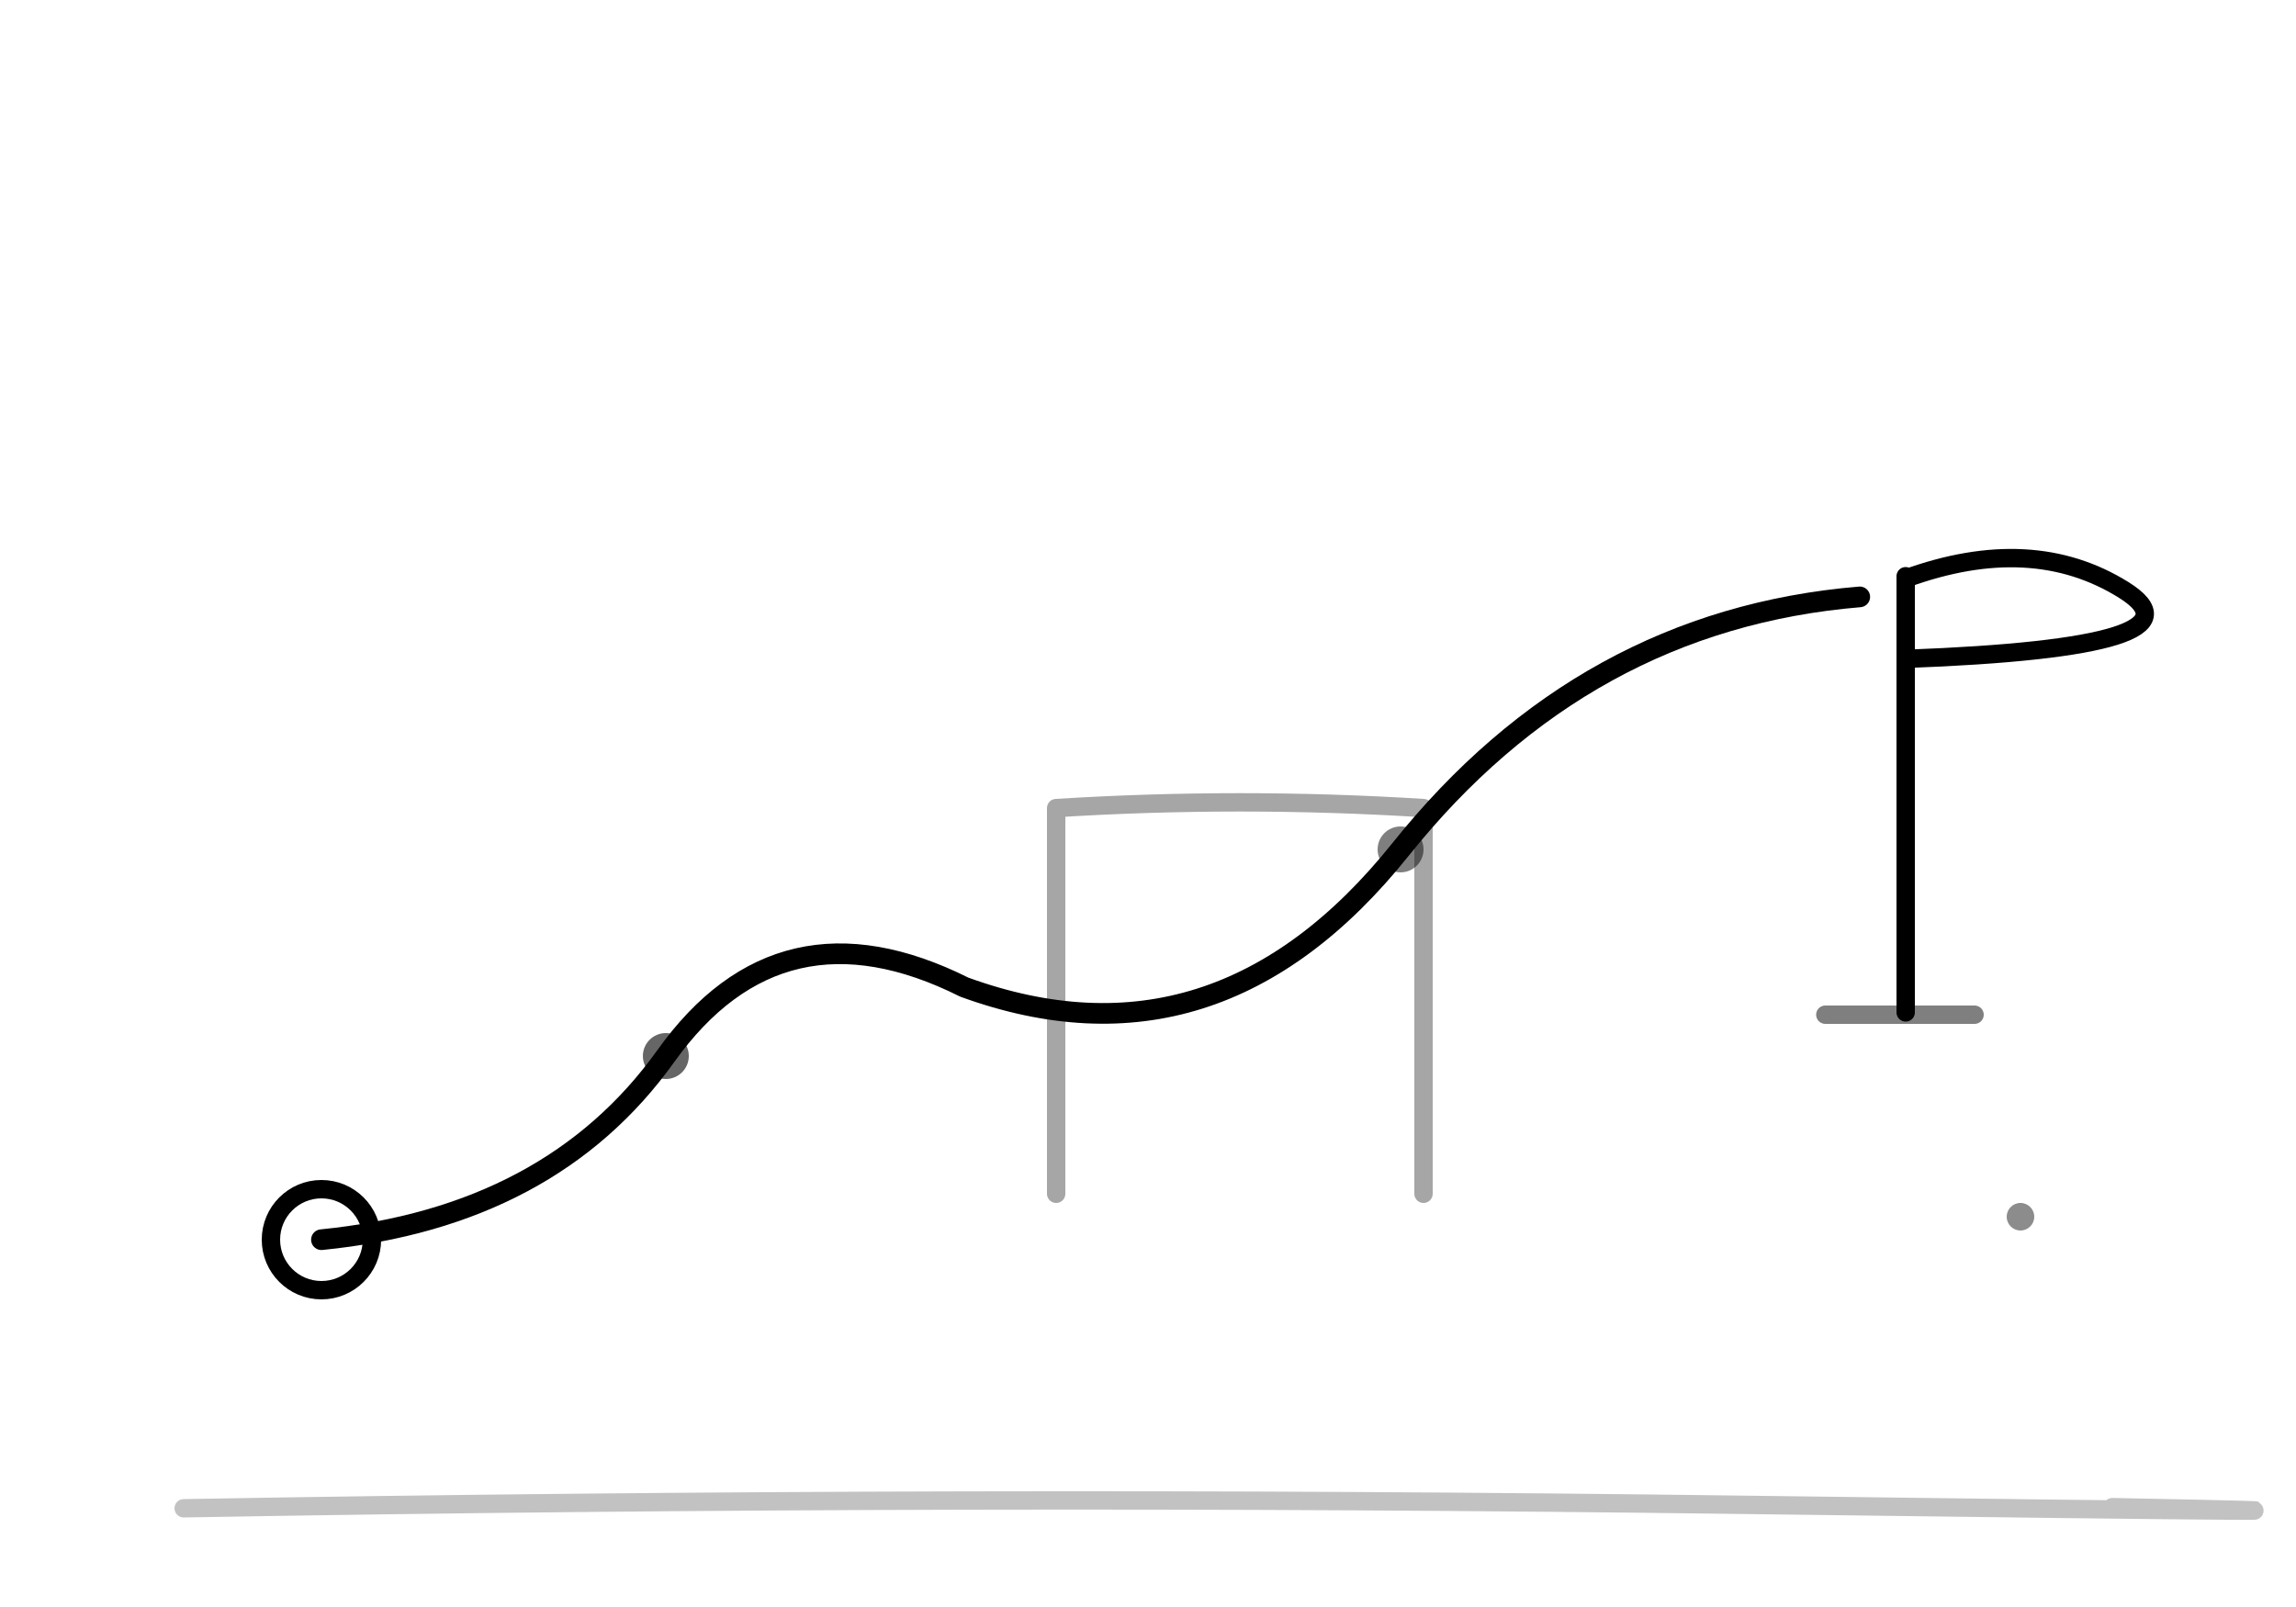
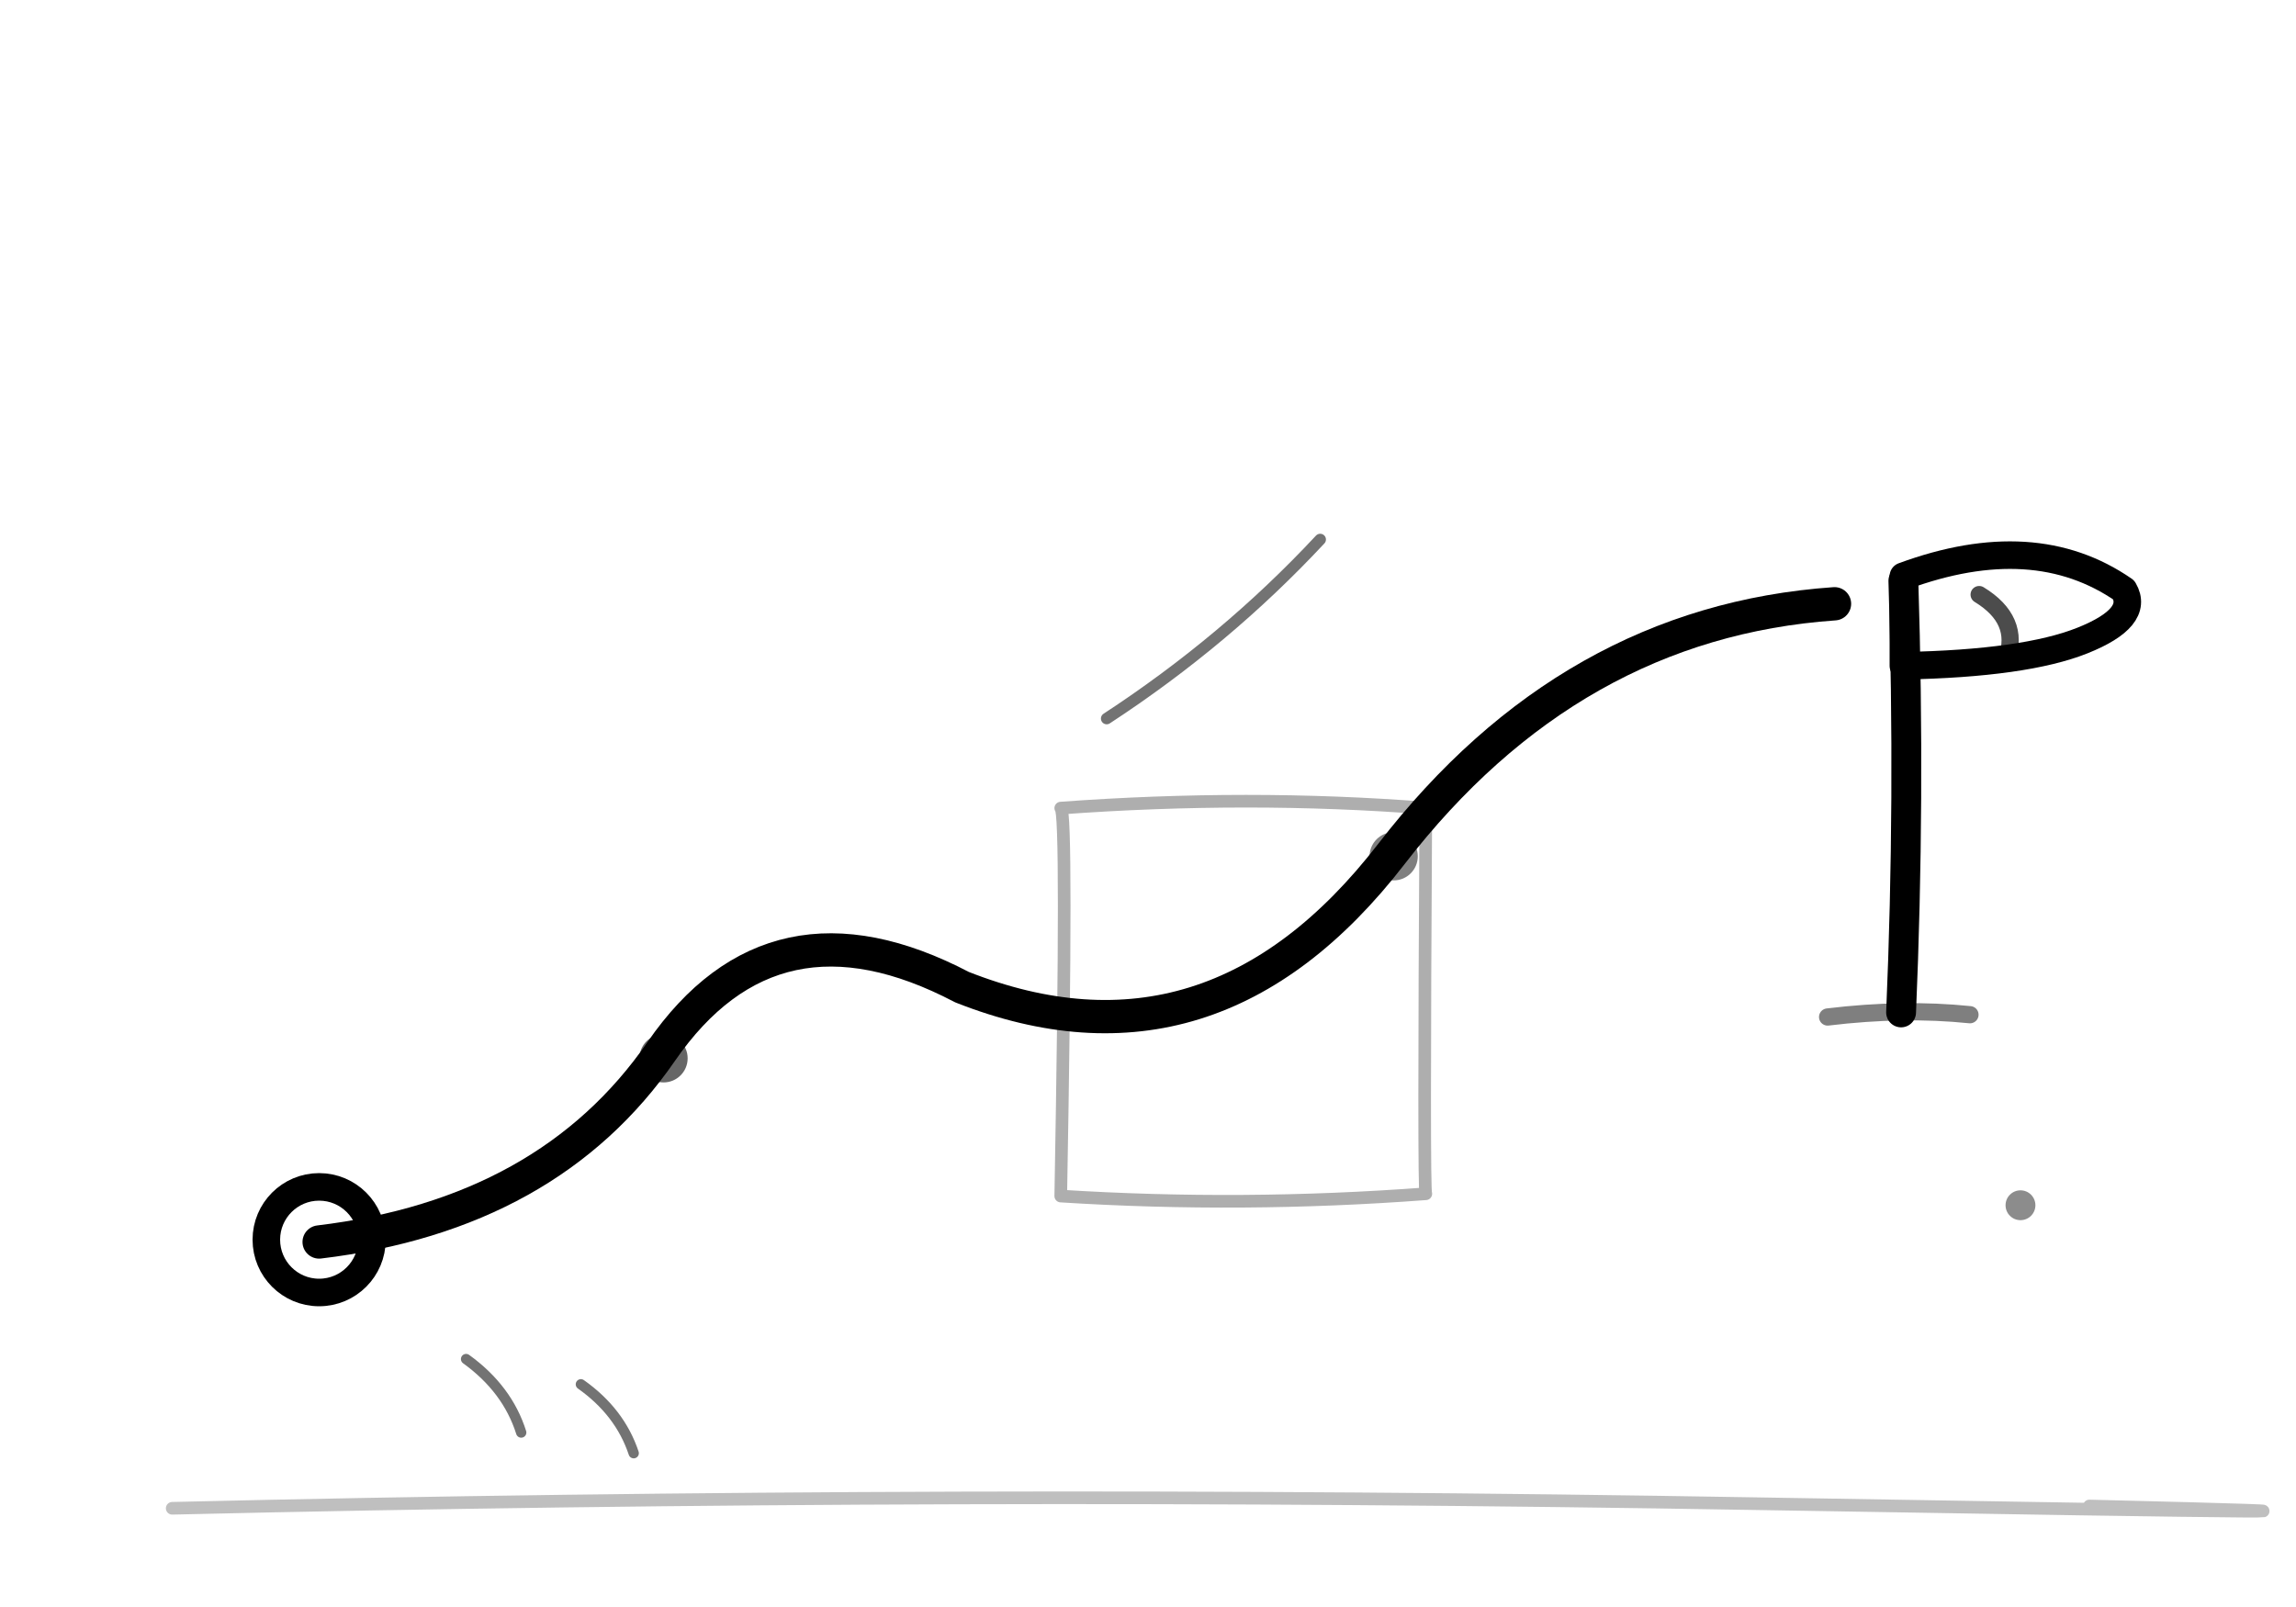
<svg viewBox="0 0 200 140" fill="none" stroke="currentColor" stroke-width="1.6" stroke-linecap="round" stroke-linejoin="round">
-   <path d="M28 108q20-2 30-16t26-6q22 8 38-12t40-22" stroke-width="1.8" pathLength="100" />
-   <circle cx="28" cy="108" r="4.4" pathLength="100" />
-   <path d="M92 104V70.4q16-1 32 0v33.6" opacity=".35" pathLength="100" />
-   <path d="M166 50.2v38" pathLength="100" />
-   <path d="M166 50.4q11-4 19 1t-19 6z" pathLength="100" />
-   <path d="M159 88.4h13" opacity=".5" pathLength="100" />
-   <circle cx="58" cy="92" r="2" fill="currentColor" stroke="none" opacity=".6" />
-   <circle cx="122" cy="74" r="2" fill="currentColor" stroke="none" opacity=".5" />
-   <path d="M16 131.4q68-1.2 136-.3t32 .2" opacity=".24" pathLength="100" />
-   <circle cx="176" cy="106" r="1.2" fill="currentColor" stroke="none" opacity=".45" />
+   <path d="M27.8 108.2q20-2.4 29.8-16.6t26.2-5.6q21.8 8.6 37.4-11.6t38.6-21.8" stroke-width="2.9" pathLength="100" />
+   <path d="M96.4 62.6q10.4-6.8 18.6-15.6" stroke-width="1" opacity=".55" pathLength="100" />
+   <circle cx="27.8" cy="108" r="4.6" stroke-width="2.4" pathLength="100" />
+   <path d="M92.4 104.2q.6-33.6 0-33.8 16.4-1.2 31.8 0-.2 33.4 0 33.6-16 1.2-31.8.2Z" stroke-width="1.1" opacity=".32" pathLength="100" />
+   <path d="M165.8 50.6q.6 19-.2 37.6" stroke-width="2.6" pathLength="100" />
+   <path d="M165.8 50.2q11.4-4.2 19.2 1.2 1.4 2.4-3.6 4.4t-15.6 2.2Z" stroke-width="2.4" pathLength="100" />
+   <path d="M172.4 51.8q3.6 2.2 2.4 5.6" stroke-width="1.5" opacity=".7" pathLength="100" />
+   <path d="M159.2 88.6q6.6-.8 12.4-.2" stroke-width="1.5" opacity=".5" pathLength="100" />
+   <circle cx="57.8" cy="92.2" r="2.1" fill="currentColor" stroke="none" opacity=".6" />
+   <circle cx="121.4" cy="74.6" r="2.1" fill="currentColor" stroke="none" opacity=".5" />
+   <path d="M40.6 118.4q3.6 2.6 4.8 6.4M50.6 120.6q3.4 2.4 4.6 6" stroke-width=".9" opacity=".55" pathLength="100" />
+   <path d="M15 131.4q68-1.6 138-.4t29 .2" stroke-width="1.1" opacity=".25" pathLength="100" />
+   <circle cx="176" cy="105" r="1.3" fill="currentColor" stroke="none" opacity=".45" />
</svg>
